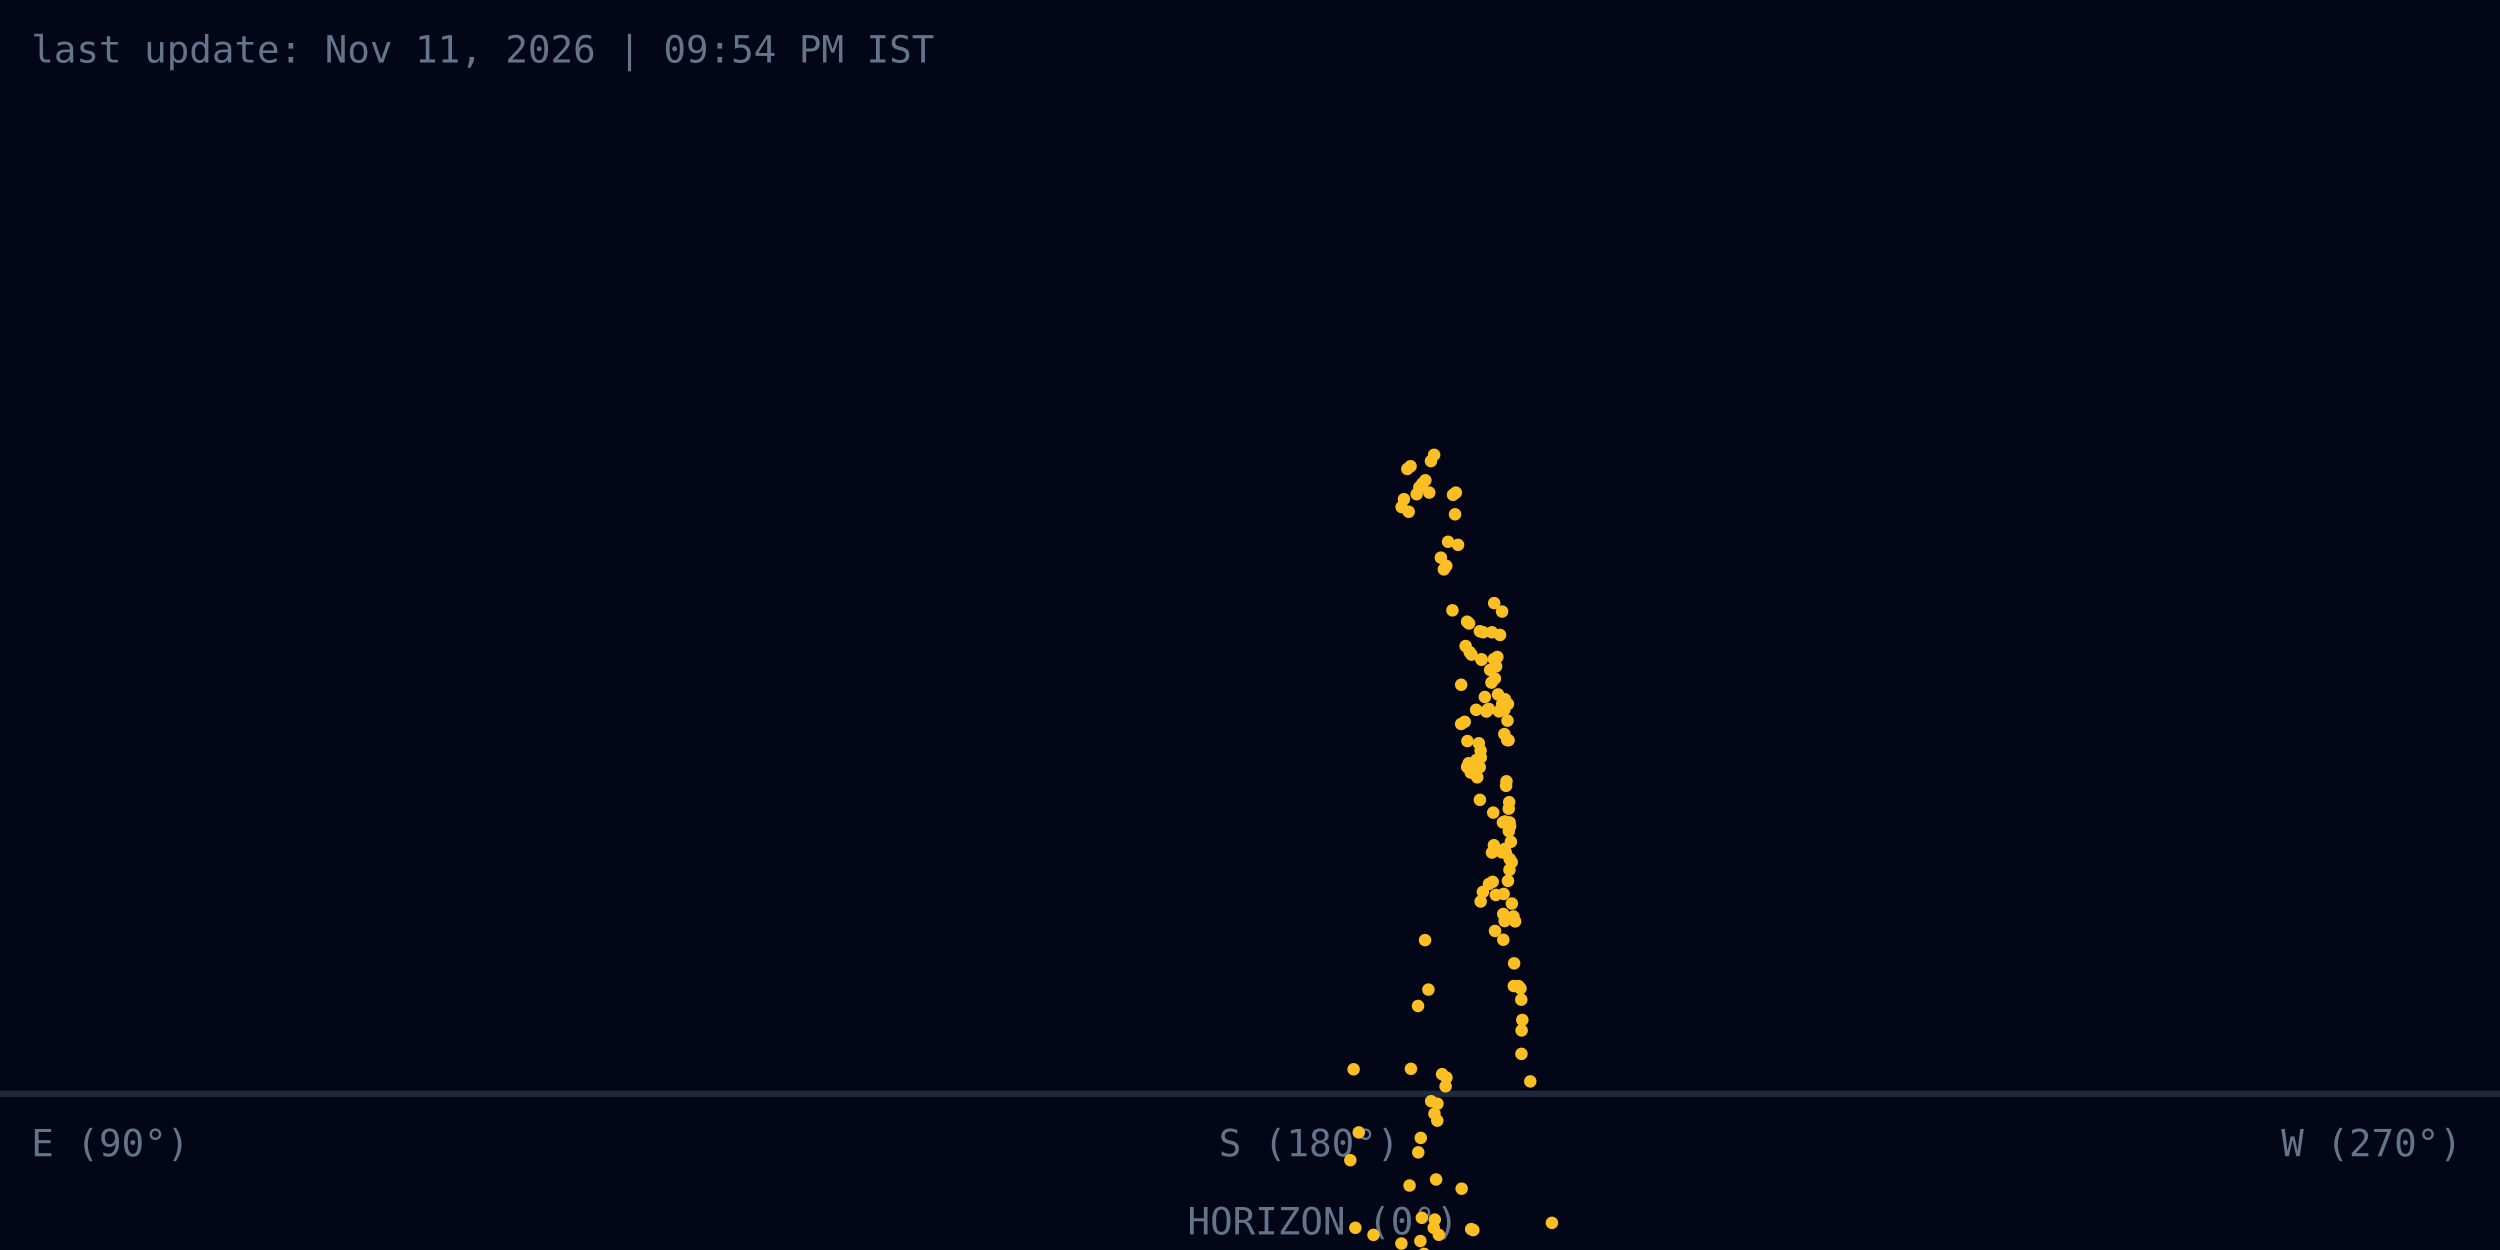
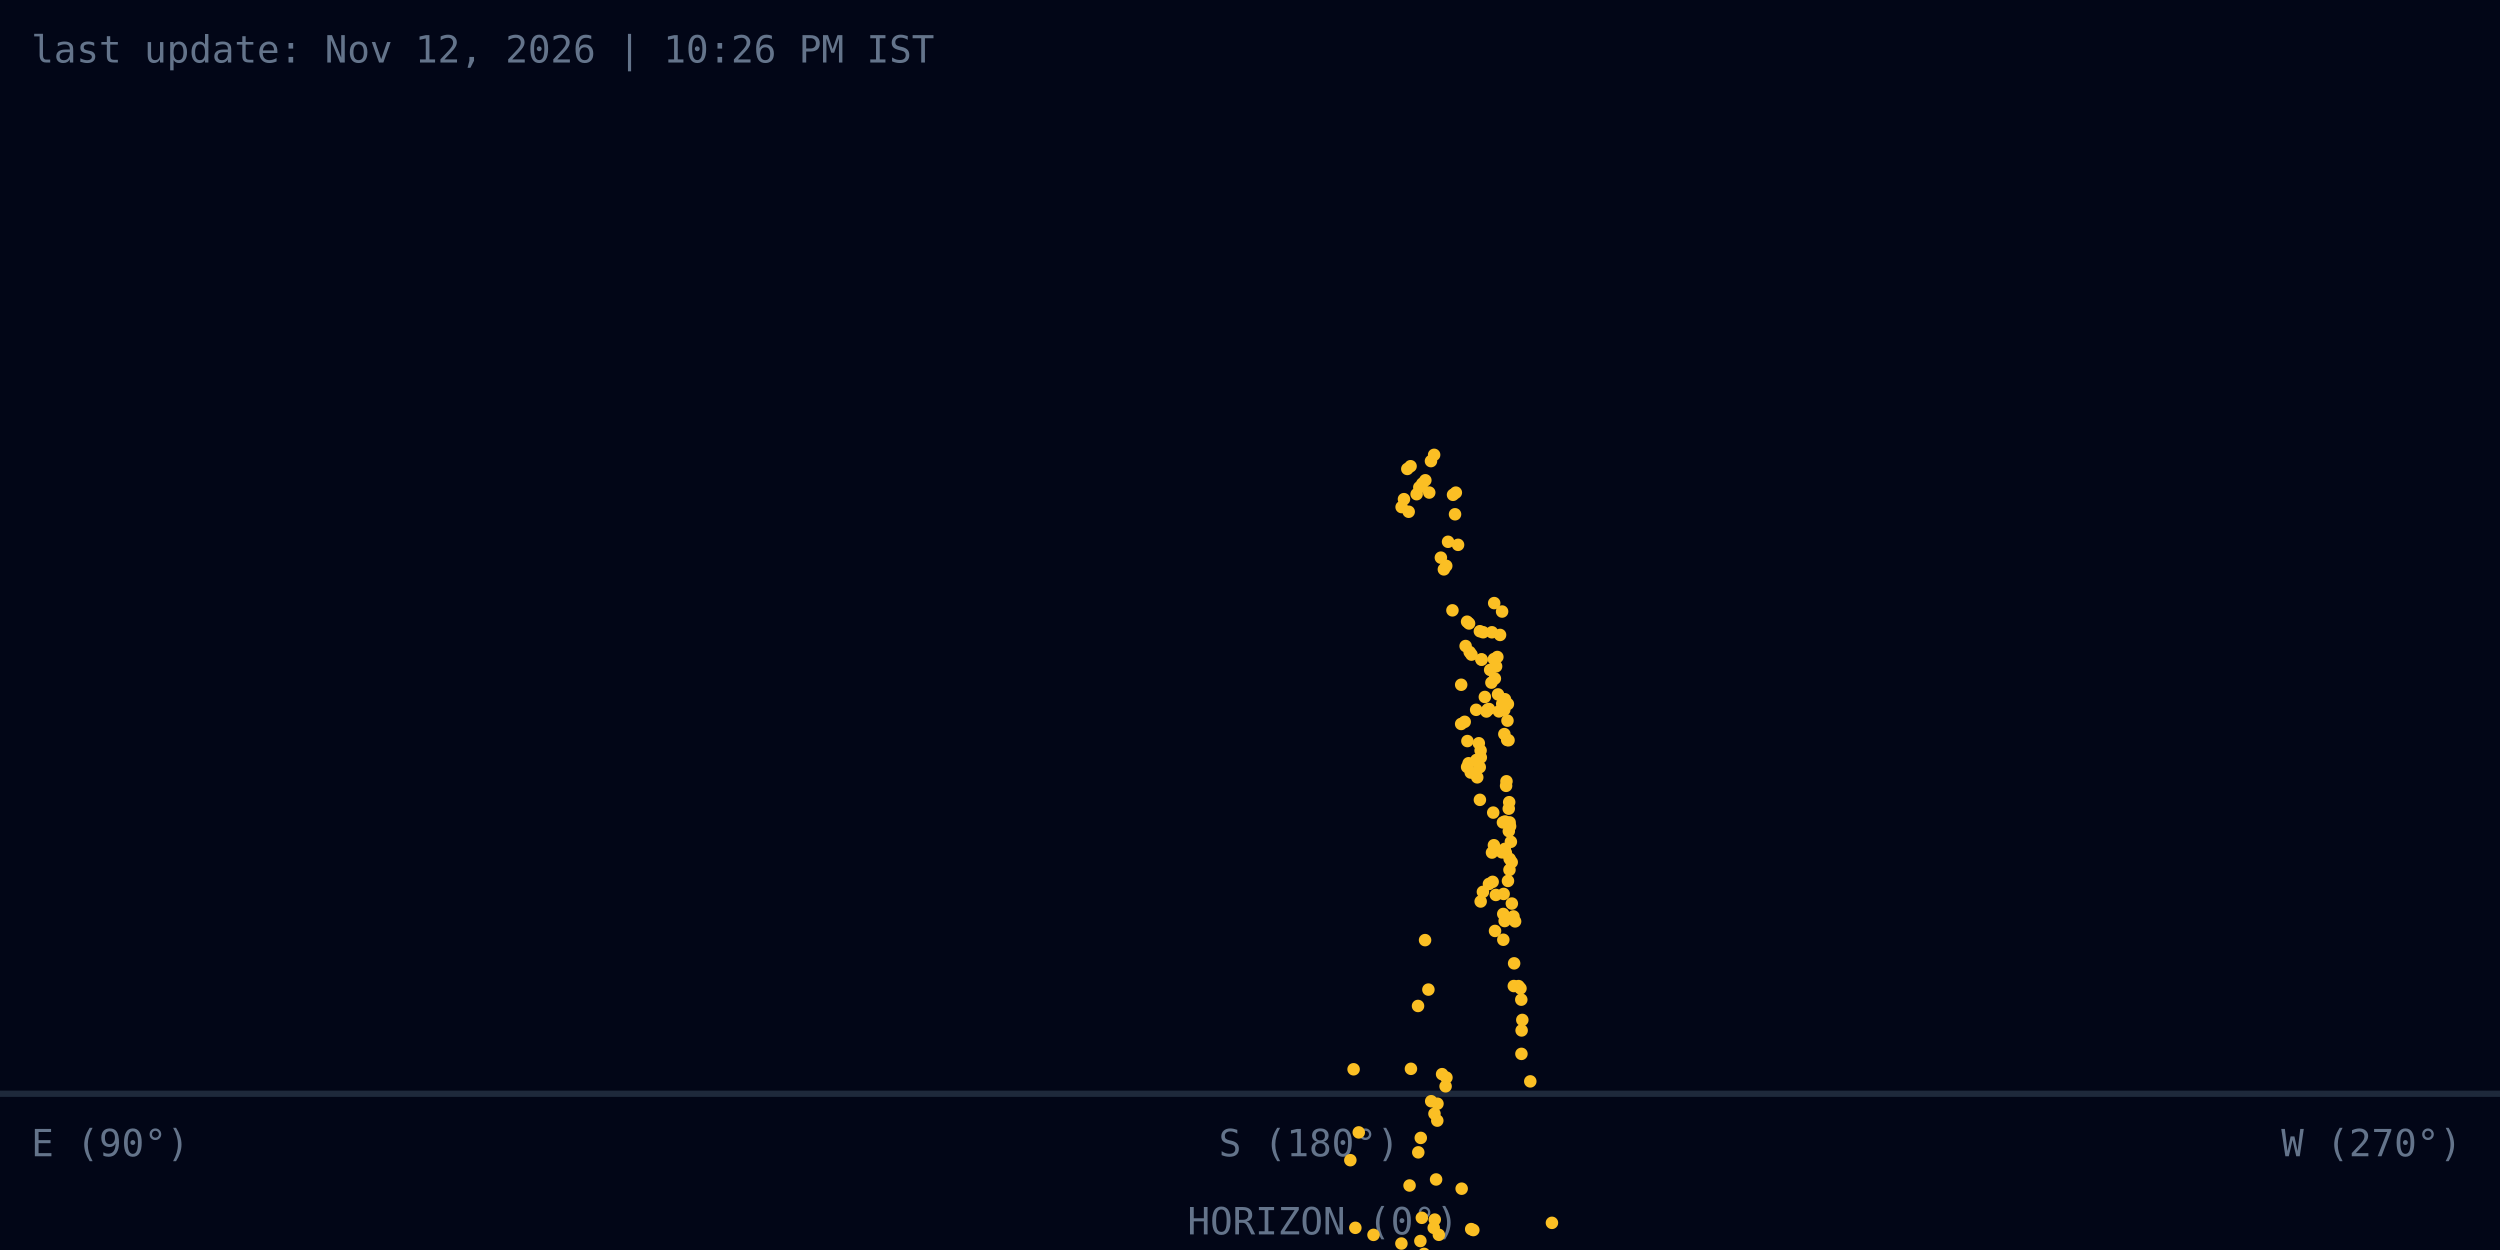
<svg xmlns="http://www.w3.org/2000/svg" width="800" height="400" viewBox="0 0 800 400">
  <rect width="800" height="400" fill="#020617" />
-   <text id="last-update" x="10" y="20" fill="#64748b" font-family="monospace">last update: Nov 11, 2026 | 09:54 PM IST</text>
+   <text id="last-update" x="10" y="20" fill="#64748b" font-family="monospace">last update: Nov 12, 2026 | 10:26 PM IST</text>
  <line x1="0" y1="350" x2="800" y2="350" stroke="#1e293b" stroke-width="2" />
  <text x="380" y="395" fill="#64748b" font-size="12" font-family="monospace">HORIZON (0°)</text>
  <text x="730" y="370" fill="#64748b" font-size="12" font-family="monospace">W (270°)</text>
  <text x="390" y="370" fill="#64748b" font-size="12" font-family="monospace">S (180°)</text>
  <text x="10" y="370" fill="#64748b" font-size="12" font-family="monospace">E (90°)</text>
  <g id="analemma-points">
    <circle cx=" 465.61" cy=" 164.57" r="2" fill="#fbbf24">
 </circle>
    <circle cx=" 467.57" cy=" 231.67" r="2" fill="#fbbf24">
 </circle>
    <circle cx=" 467.58" cy=" 219.12" r="2" fill="#fbbf24">
 </circle>
    <circle cx=" 468.71" cy=" 230.98" r="2" fill="#fbbf24">
 </circle>
    <circle cx=" 469.57" cy=" 237.14" r="2" fill="#fbbf24">
 </circle>
    <circle cx=" 469.00" cy=" 206.73" r="2" fill="#fbbf24">
 </circle>
    <circle cx=" 469.47" cy=" 198.94" r="2" fill="#fbbf24">
 </circle>
    <circle cx=" 470.10" cy=" 199.51" r="2" fill="#fbbf24">
 </circle>
    <circle cx=" 474.53" cy=" 285.41" r="2" fill="#fbbf24">
 </circle>
    <circle cx=" 472.47" cy=" 243.18" r="2" fill="#fbbf24">
 </circle>
    <circle cx=" 473.57" cy=" 255.95" r="2" fill="#fbbf24">
 </circle>
    <circle cx=" 473.22" cy=" 237.84" r="2" fill="#fbbf24">
 </circle>
    <circle cx=" 473.79" cy=" 240.17" r="2" fill="#fbbf24">
 </circle>
    <circle cx=" 473.56" cy=" 201.99" r="2" fill="#fbbf24">
 </circle>
    <circle cx=" 474.09" cy=" 210.99" r="2" fill="#fbbf24">
 </circle>
    <circle cx=" 478.41" cy=" 297.90" r="2" fill="#fbbf24">
 </circle>
    <circle cx=" 477.65" cy=" 282.19" r="2" fill="#fbbf24">
 </circle>
    <circle cx=" 477.44" cy=" 272.82" r="2" fill="#fbbf24">
 </circle>
    <circle cx=" 478.67" cy=" 286.38" r="2" fill="#fbbf24">
 </circle>
    <circle cx=" 478.05" cy=" 270.47" r="2" fill="#fbbf24">
 </circle>
    <circle cx=" 476.85" cy=" 214.37" r="2" fill="#fbbf24">
 </circle>
    <circle cx=" 477.25" cy=" 218.44" r="2" fill="#fbbf24">
 </circle>
    <circle cx=" 481.06" cy=" 300.72" r="2" fill="#fbbf24">
 </circle>
    <circle cx=" 481.04" cy=" 292.47" r="2" fill="#fbbf24">
 </circle>
    <circle cx=" 481.49" cy=" 294.73" r="2" fill="#fbbf24">
 </circle>
    <circle cx=" 481.17" cy=" 286.06" r="2" fill="#fbbf24">
 </circle>
    <circle cx=" 479.37" cy=" 222.21" r="2" fill="#fbbf24">
 </circle>
    <circle cx=" 479.67" cy=" 227.65" r="2" fill="#fbbf24">
 </circle>
    <circle cx=" 498.29" cy=" 411.31" r="2" fill="#fbbf24">
 </circle>
    <circle cx=" 498.34" cy=" 411.53" r="2" fill="#fbbf24">
 </circle>
    <circle cx=" 484.42" cy=" 315.53" r="2" fill="#fbbf24">
 </circle>
    <circle cx=" 486.86" cy=" 337.24" r="2" fill="#fbbf24">
 </circle>
    <circle cx=" 481.87" cy=" 272.88" r="2" fill="#fbbf24">
 </circle>
    <circle cx=" 482.55" cy=" 281.90" r="2" fill="#fbbf24">
 </circle>
    <circle cx=" 481.19" cy=" 226.61" r="2" fill="#fbbf24">
 </circle>
    <circle cx=" 481.39" cy=" 234.91" r="2" fill="#fbbf24">
 </circle>
    <circle cx=" 486.92" cy=" 329.74" r="2" fill="#fbbf24">
 </circle>
    <circle cx=" 483.03" cy=" 278.36" r="2" fill="#fbbf24">
 </circle>
    <circle cx=" 483.79" cy=" 289.14" r="2" fill="#fbbf24">
 </circle>
    <circle cx=" 485.93" cy=" 315.55" r="2" fill="#fbbf24">
 </circle>
    <circle cx=" 484.30" cy=" 293.26" r="2" fill="#fbbf24">
 </circle>
    <circle cx=" 482.30" cy=" 236.80" r="2" fill="#fbbf24">
 </circle>
    <circle cx=" 482.80" cy=" 258.78" r="2" fill="#fbbf24">
 </circle>
    <circle cx=" 501.22" cy=" 413.90" r="2" fill="#fbbf24">
 </circle>
    <circle cx=" 489.69" cy=" 346.04" r="2" fill="#fbbf24">
 </circle>
    <circle cx=" 486.81" cy=" 319.89" r="2" fill="#fbbf24">
 </circle>
    <circle cx=" 484.83" cy=" 294.84" r="2" fill="#fbbf24">
 </circle>
    <circle cx=" 486.55" cy=" 316.29" r="2" fill="#fbbf24">
 </circle>
    <circle cx=" 482.73" cy=" 236.88" r="2" fill="#fbbf24">
 </circle>
    <circle cx=" 483.48" cy=" 269.37" r="2" fill="#fbbf24">
 </circle>
    <circle cx=" 496.62" cy=" 391.31" r="2" fill="#fbbf24">
 </circle>
    <circle cx=" 483.75" cy=" 275.90" r="2" fill="#fbbf24">
 </circle>
    <circle cx=" 483.23" cy=" 264.40" r="2" fill="#fbbf24">
 </circle>
    <circle cx=" 482.94" cy=" 256.70" r="2" fill="#fbbf24">
 </circle>
    <circle cx=" 483.08" cy=" 263.17" r="2" fill="#fbbf24">
 </circle>
    <circle cx=" 482.53" cy=" 225.29" r="2" fill="#fbbf24">
 </circle>
    <circle cx=" 482.39" cy=" 230.61" r="2" fill="#fbbf24">
 </circle>
    <circle cx=" 487.14" cy=" 326.38" r="2" fill="#fbbf24">
 </circle>
    <circle cx=" 482.82" cy=" 265.96" r="2" fill="#fbbf24">
 </circle>
    <circle cx=" 483.09" cy=" 274.84" r="2" fill="#fbbf24">
 </circle>
    <circle cx=" 482.07" cy=" 250.01" r="2" fill="#fbbf24">
 </circle>
    <circle cx=" 481.95" cy=" 251.47" r="2" fill="#fbbf24">
 </circle>
    <circle cx=" 481.58" cy=" 223.76" r="2" fill="#fbbf24">
 </circle>
    <circle cx=" 481.36" cy=" 227.15" r="2" fill="#fbbf24">
 </circle>
    <circle cx=" 484.52" cy=" 308.27" r="2" fill="#fbbf24">
 </circle>
    <circle cx=" 481.59" cy=" 262.88" r="2" fill="#fbbf24">
 </circle>
    <circle cx=" 480.71" cy=" 225.23" r="2" fill="#fbbf24">
 </circle>
    <circle cx=" 481.54" cy=" 271.65" r="2" fill="#fbbf24">
 </circle>
    <circle cx=" 480.94" cy=" 263.18" r="2" fill="#fbbf24">
 </circle>
    <circle cx=" 480.67" cy=" 195.69" r="2" fill="#fbbf24">
 </circle>
    <circle cx=" 480.02" cy=" 203.18" r="2" fill="#fbbf24">
 </circle>
    <circle cx=" 480.62" cy=" 272.75" r="2" fill="#fbbf24">
 </circle>
    <circle cx=" 479.15" cy=" 210.24" r="2" fill="#fbbf24">
 </circle>
    <circle cx=" 478.75" cy=" 213.23" r="2" fill="#fbbf24">
 </circle>
    <circle cx=" 478.36" cy=" 217.14" r="2" fill="#fbbf24">
 </circle>
    <circle cx=" 478.05" cy=" 210.91" r="2" fill="#fbbf24">
 </circle>
    <circle cx=" 478.14" cy=" 192.99" r="2" fill="#fbbf24">
 </circle>
    <circle cx=" 477.41" cy=" 202.33" r="2" fill="#fbbf24">
 </circle>
    <circle cx=" 477.83" cy=" 260.03" r="2" fill="#fbbf24">
 </circle>
    <circle cx=" 476.48" cy=" 226.89" r="2" fill="#fbbf24">
 </circle>
    <circle cx=" 476.07" cy=" 227.06" r="2" fill="#fbbf24">
 </circle>
    <circle cx=" 475.66" cy=" 227.68" r="2" fill="#fbbf24">
 </circle>
    <circle cx=" 475.15" cy=" 223.03" r="2" fill="#fbbf24">
 </circle>
    <circle cx=" 474.61" cy=" 202.32" r="2" fill="#fbbf24">
 </circle>
    <circle cx=" 474.09" cy=" 211.11" r="2" fill="#fbbf24">
 </circle>
    <circle cx=" 476.46" cy=" 282.87" r="2" fill="#fbbf24">
 </circle>
    <circle cx=" 473.86" cy=" 242.39" r="2" fill="#fbbf24">
 </circle>
    <circle cx=" 473.52" cy=" 245.50" r="2" fill="#fbbf24">
 </circle>
    <circle cx=" 472.37" cy=" 227.14" r="2" fill="#fbbf24">
 </circle>
    <circle cx=" 472.72" cy=" 248.75" r="2" fill="#fbbf24">
 </circle>
    <circle cx=" 470.88" cy=" 209.48" r="2" fill="#fbbf24">
 </circle>
    <circle cx=" 470.29" cy=" 208.66" r="2" fill="#fbbf24">
 </circle>
    <circle cx=" 473.81" cy=" 288.48" r="2" fill="#fbbf24">
 </circle>
    <circle cx=" 470.64" cy=" 247.22" r="2" fill="#fbbf24">
 </circle>
    <circle cx=" 469.96" cy=" 244.24" r="2" fill="#fbbf24">
 </circle>
    <circle cx=" 469.48" cy=" 245.43" r="2" fill="#fbbf24">
 </circle>
    <circle cx=" 466.58" cy=" 174.35" r="2" fill="#fbbf24">
 </circle>
    <circle cx=" 465.87" cy=" 157.64" r="2" fill="#fbbf24">
 </circle>
    <circle cx=" 464.97" cy=" 158.34" r="2" fill="#fbbf24">
 </circle>
    <circle cx=" 464.78" cy=" 195.31" r="2" fill="#fbbf24">
 </circle>
    <circle cx=" 463.38" cy=" 173.37" r="2" fill="#fbbf24">
 </circle>
    <circle cx=" 462.80" cy=" 181.08" r="2" fill="#fbbf24">
 </circle>
    <circle cx=" 462.04" cy=" 182.20" r="2" fill="#fbbf24">
 </circle>
    <circle cx=" 461.08" cy=" 178.45" r="2" fill="#fbbf24">
 </circle>
    <circle cx=" 458.92" cy=" 145.55" r="2" fill="#fbbf24">
 </circle>
    <circle cx=" 457.91" cy=" 147.55" r="2" fill="#fbbf24">
 </circle>
    <circle cx=" 457.36" cy=" 157.62" r="2" fill="#fbbf24">
 </circle>
    <circle cx=" 456.11" cy=" 153.69" r="2" fill="#fbbf24">
 </circle>
    <circle cx=" 455.13" cy=" 154.77" r="2" fill="#fbbf24">
 </circle>
    <circle cx=" 454.18" cy=" 155.94" r="2" fill="#fbbf24">
 </circle>
    <circle cx=" 453.32" cy=" 158.14" r="2" fill="#fbbf24">
 </circle>
    <circle cx=" 451.38" cy=" 149.19" r="2" fill="#fbbf24">
 </circle>
    <circle cx=" 450.34" cy=" 150.06" r="2" fill="#fbbf24">
 </circle>
    <circle cx=" 450.78" cy=" 163.76" r="2" fill="#fbbf24">
 </circle>
    <circle cx=" 449.27" cy=" 159.73" r="2" fill="#fbbf24">
 </circle>
    <circle cx=" 448.52" cy=" 162.26" r="2" fill="#fbbf24">
 </circle>
    <circle cx=" 20.26" cy=" 571.97" r="2" fill="#fbbf24">
 </circle>
    <circle cx=" 74.33" cy=" 546.37" r="2" fill="#fbbf24">
 </circle>
    <circle cx=" 471.46" cy=" 393.62" r="2" fill="#fbbf24">
 </circle>
    <circle cx=" 470.78" cy=" 393.31" r="2" fill="#fbbf24">
 </circle>
    <circle cx=" 495.37" cy=" 503.27" r="2" fill="#fbbf24">
 </circle>
    <circle cx=" 467.73" cy=" 380.38" r="2" fill="#fbbf24">
 </circle>
    <circle cx=" 462.86" cy=" 344.83" r="2" fill="#fbbf24">
 </circle>
    <circle cx=" 462.59" cy=" 347.62" r="2" fill="#fbbf24">
 </circle>
    <circle cx=" 461.47" cy=" 343.73" r="2" fill="#fbbf24">
 </circle>
    <circle cx=" 456.02" cy=" 300.84" r="2" fill="#fbbf24">
 </circle>
    <circle cx=" 457.09" cy=" 316.67" r="2" fill="#fbbf24">
 </circle>
    <circle cx=" 469.47" cy=" 420.03" r="2" fill="#fbbf24">
 </circle>
    <circle cx=" 459.99" cy=" 353.19" r="2" fill="#fbbf24">
 </circle>
    <circle cx=" 459.93" cy=" 358.60" r="2" fill="#fbbf24">
 </circle>
    <circle cx=" 459.03" cy=" 356.39" r="2" fill="#fbbf24">
 </circle>
    <circle cx=" 457.98" cy=" 352.39" r="2" fill="#fbbf24">
 </circle>
    <circle cx=" 453.77" cy=" 321.91" r="2" fill="#fbbf24">
 </circle>
    <circle cx=" 459.55" cy=" 377.43" r="2" fill="#fbbf24">
 </circle>
    <circle cx=" 471.53" cy=" 461.85" r="2" fill="#fbbf24">
 </circle>
    <circle cx=" 460.43" cy=" 395.14" r="2" fill="#fbbf24">
 </circle>
    <circle cx=" 459.13" cy=" 390.27" r="2" fill="#fbbf24">
 </circle>
    <circle cx=" 458.79" cy=" 392.90" r="2" fill="#fbbf24">
 </circle>
    <circle cx=" 454.65" cy=" 364.13" r="2" fill="#fbbf24">
 </circle>
    <circle cx=" 451.50" cy=" 342.02" r="2" fill="#fbbf24">
 </circle>
    <circle cx=" 453.85" cy=" 368.75" r="2" fill="#fbbf24">
 </circle>
    <circle cx=" 467.51" cy=" 471.07" r="2" fill="#fbbf24">
 </circle>
    <circle cx=" 454.99" cy=" 389.70" r="2" fill="#fbbf24">
 </circle>
    <circle cx=" 455.71" cy=" 401.24" r="2" fill="#fbbf24">
 </circle>
    <circle cx=" 454.52" cy=" 397.13" r="2" fill="#fbbf24">
 </circle>
    <circle cx=" 455.98" cy=" 414.56" r="2" fill="#fbbf24">
 </circle>
    <circle cx=" 451.06" cy=" 379.36" r="2" fill="#fbbf24">
 </circle>
    <circle cx=" 455.70" cy=" 423.59" r="2" fill="#fbbf24">
 </circle>
    <circle cx=" 482.79" cy=" 553.38" r="2" fill="#fbbf24">
 </circle>
    <circle cx=" 459.54" cy=" 468.02" r="2" fill="#fbbf24">
 </circle>
    <circle cx=" 462.80" cy=" 493.17" r="2" fill="#fbbf24">
 </circle>
    <circle cx=" 456.72" cy=" 459.61" r="2" fill="#fbbf24">
 </circle>
    <circle cx=" 448.45" cy=" 397.93" r="2" fill="#fbbf24">
 </circle>
    <circle cx=" 451.44" cy=" 429.90" r="2" fill="#fbbf24">
 </circle>
    <circle cx=" 483.33" cy=" 577.31" r="2" fill="#fbbf24">
 </circle>
    <circle cx=" 457.19" cy=" 485.98" r="2" fill="#fbbf24">
 </circle>
    <circle cx=" 458.77" cy=" 501.95" r="2" fill="#fbbf24">
 </circle>
    <circle cx=" 458.66" cy=" 507.06" r="2" fill="#fbbf24">
 </circle>
    <circle cx=" 455.29" cy=" 490.82" r="2" fill="#fbbf24">
 </circle>
    <circle cx=" 449.40" cy=" 450.08" r="2" fill="#fbbf24">
 </circle>
    <circle cx=" 451.11" cy=" 471.34" r="2" fill="#fbbf24">
 </circle>
    <circle cx=" 507.92" cy=" 618.72" r="2" fill="#fbbf24">
 </circle>
    <circle cx=" 457.53" cy=" 530.58" r="2" fill="#fbbf24">
 </circle>
    <circle cx=" 443.32" cy=" 419.49" r="2" fill="#fbbf24">
 </circle>
    <circle cx=" 441.09" cy=" 404.11" r="2" fill="#fbbf24">
 </circle>
    <circle cx=" 439.52" cy=" 395.16" r="2" fill="#fbbf24">
 </circle>
    <circle cx=" 433.15" cy=" 342.17" r="2" fill="#fbbf24">
 </circle>
    <circle cx=" 434.80" cy=" 362.37" r="2" fill="#fbbf24">
 </circle>
    <circle cx=" 449.04" cy=" 512.18" r="2" fill="#fbbf24">
 </circle>
    <circle cx=" 438.74" cy=" 413.08" r="2" fill="#fbbf24">
 </circle>
    <circle cx=" 439.37" cy=" 426.64" r="2" fill="#fbbf24">
 </circle>
    <circle cx=" 438.60" cy=" 425.35" r="2" fill="#fbbf24">
 </circle>
    <circle cx=" 436.66" cy=" 411.17" r="2" fill="#fbbf24">
 </circle>
    <circle cx=" 432.11" cy=" 371.26" r="2" fill="#fbbf24">
 </circle>
    <circle cx=" 433.71" cy=" 392.90" r="2" fill="#fbbf24">
 </circle>
    <circle cx=" 441.39" cy=" 492.84" r="2" fill="#fbbf24">
 </circle>
    <circle cx=" 438.62" cy=" 465.26" r="2" fill="#fbbf24">
 </circle>
    <circle cx=" 439.66" cy=" 489.97" r="2" fill="#fbbf24">
 </circle>
    <circle cx=" 439.18" cy=" 494.15" r="2" fill="#fbbf24">
 </circle>
    <circle cx=" 437.86" cy=" 484.86" r="2" fill="#fbbf24">
 </circle>
    <circle cx=" 435.61" cy=" 460.36" r="2" fill="#fbbf24">
 </circle>
    <circle cx=" 436.98" cy=" 494.93" r="2" fill="#fbbf24">
 </circle>
    <circle cx=" 244.95" cy=" 642.55" r="2" fill="#fbbf24">
 </circle>
    <circle cx=" 436.88" cy=" 545.23" r="2" fill="#fbbf24">
 </circle>
    <circle cx=" 435.87" cy=" 548.03" r="2" fill="#fbbf24">
 </circle>
    <circle cx=" 434.67" cy=" 555.81" r="2" fill="#fbbf24">
 </circle>
    <circle cx=" 434.11" cy=" 529.21" r="2" fill="#fbbf24">
 </circle>
    <circle cx=" 432.10" cy=" 477.20" r="2" fill="#fbbf24">
 </circle>
    <circle cx=" 432.21" cy=" 499.93" r="2" fill="#fbbf24">
 </circle>
    <circle cx=" 207.02" cy=" 626.00" r="2" fill="#fbbf24">
 </circle>
    <circle cx=" 430.00" cy=" 549.91" r="2" fill="#fbbf24">
 </circle>
    <circle cx=" 429.36" cy=" 545.74" r="2" fill="#fbbf24">
 </circle>
+     <circle cx=" 425.59" cy=" 570.57" r="2" fill="#fbbf24">
+  </circle>
  </g>
</svg>
